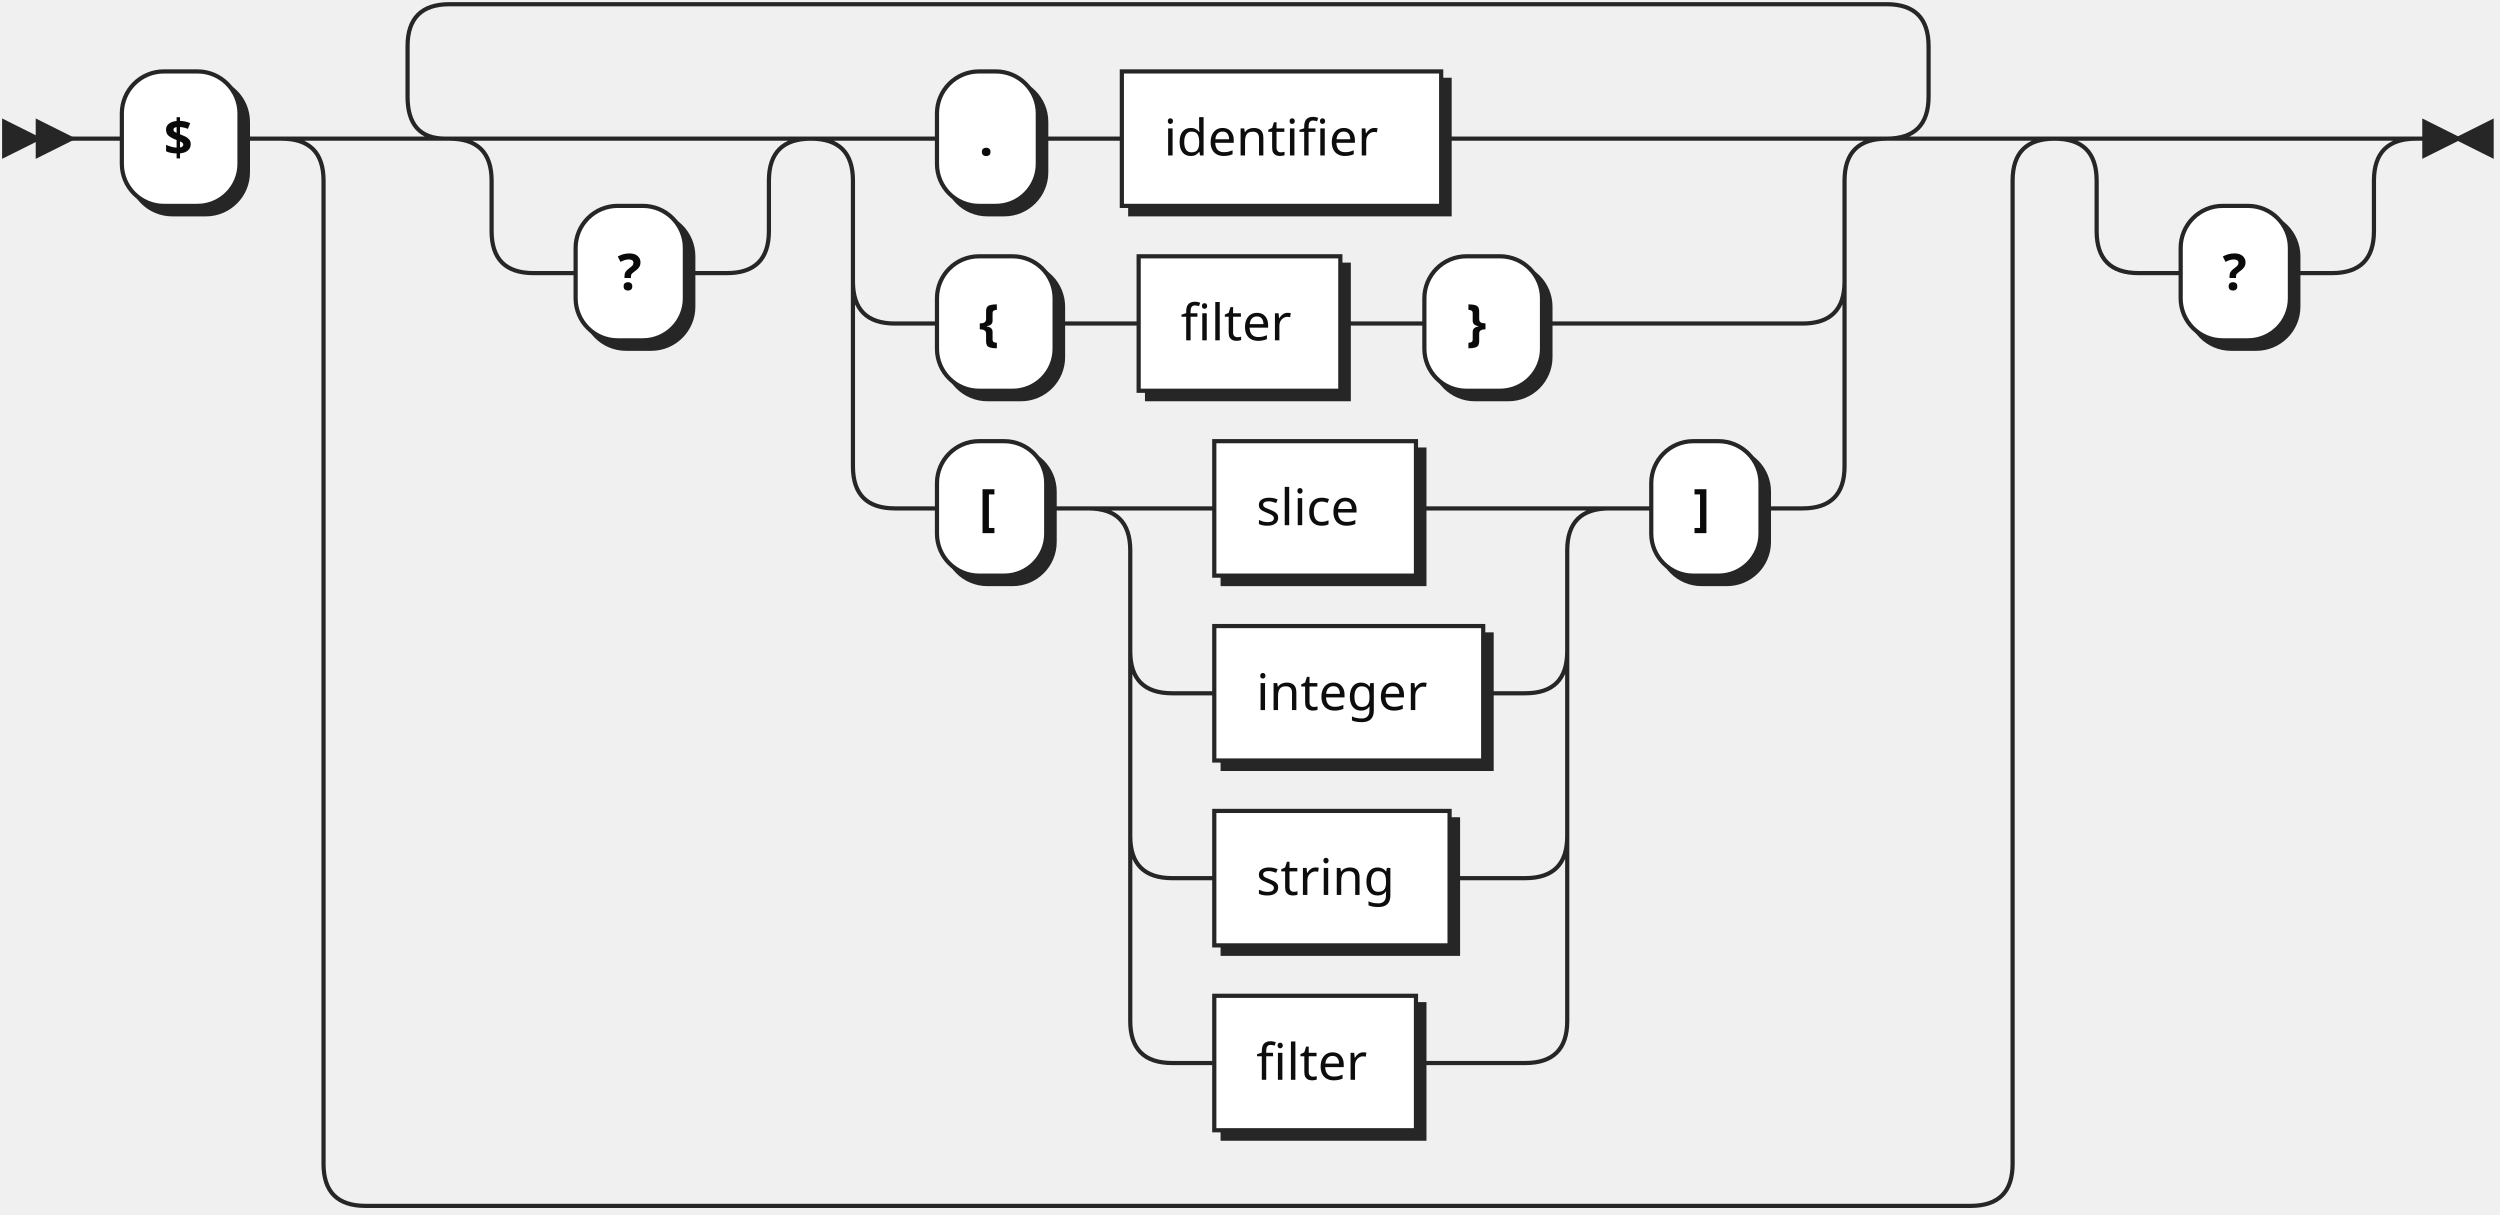
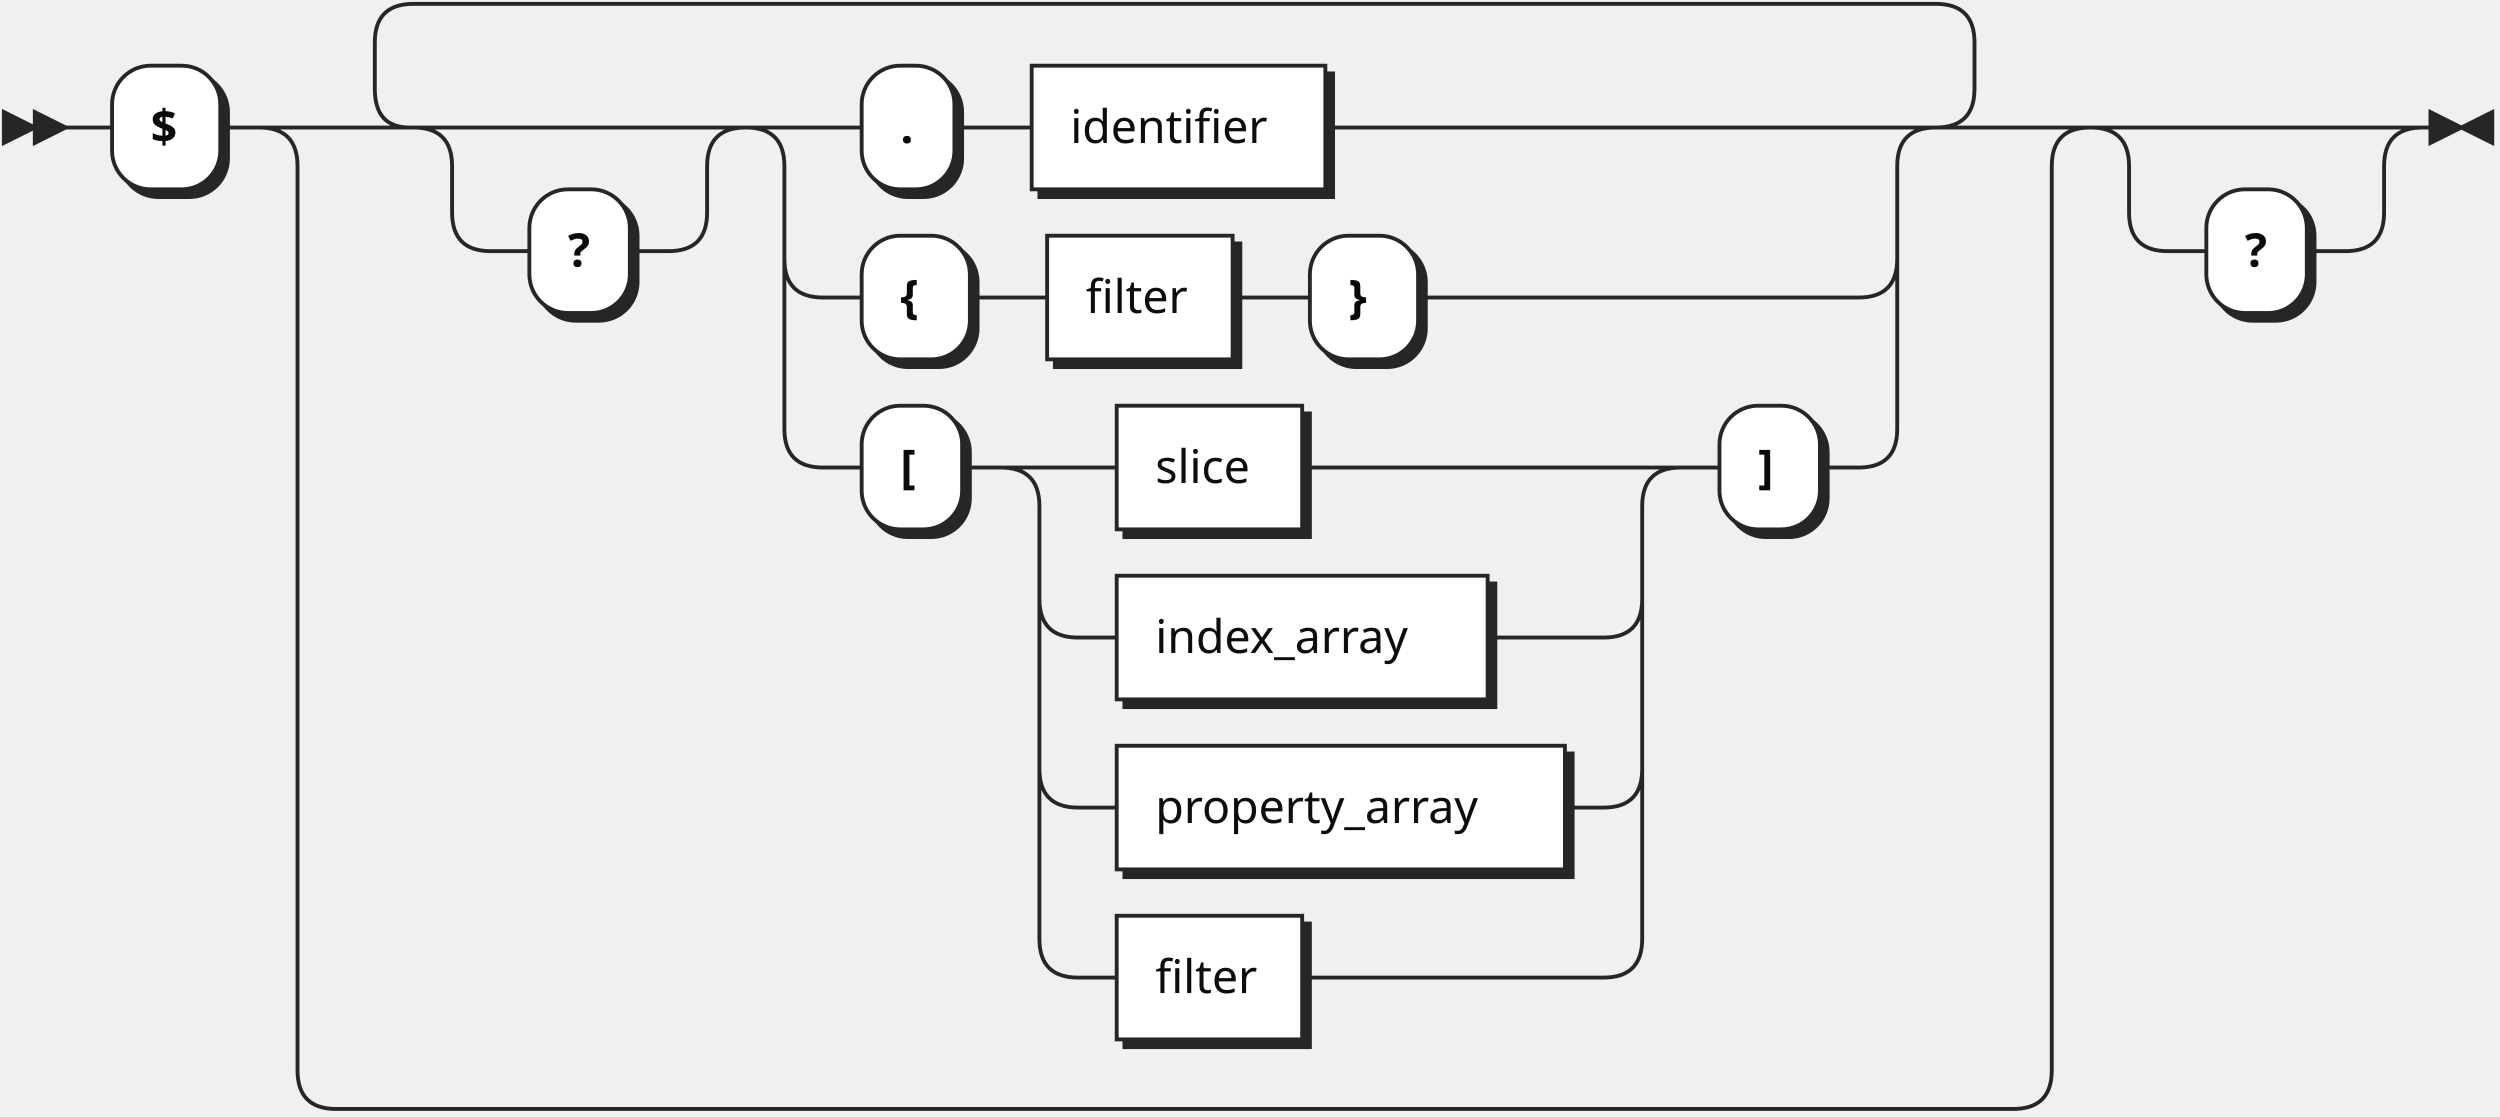
- <svg xmlns="http://www.w3.org/2000/svg" xmlns:xlink="http://www.w3.org/1999/xlink" width="595" height="289">
+ <svg xmlns="http://www.w3.org/2000/svg" xmlns:xlink="http://www.w3.org/1999/xlink" width="647" height="289">
  <defs>
    <style type="text/css">
    @namespace "http://www.w3.org/2000/svg";
    .line                 {fill: none; stroke: #262626; stroke-width: 1;}
    .bold-line            {stroke: #0A0A0A; shape-rendering: crispEdges; stroke-width: 2;}
    .thin-line            {stroke: #0F0F0F; shape-rendering: crispEdges}
    .filled               {fill: #262626; stroke: none;}
    text.terminal         {font-family: Verdana, Sans-serif;
                            font-size: 12px;
                            fill: #0A0A0A;
                            font-weight: bold;
                          }
    text.nonterminal      {font-family: Verdana, Sans-serif;
                            font-size: 12px;
                            fill: #0D0D0D;
                            font-weight: normal;
                          }
    text.regexp           {font-family: Verdana, Sans-serif;
                            font-size: 12px;
                            fill: #0F0F0F;
                            font-weight: normal;
                          }
    rect, circle, polygon {fill: #262626; stroke: #262626;}
-     rect.terminal         {fill: #ffffff; stroke: #262626; stroke-width: 1;}
+     rect.terminal         {fill: #FFFFFF; stroke: #262626; stroke-width: 1;}
    rect.nonterminal      {fill: #FFFFFF; stroke: #262626; stroke-width: 1;}
    rect.text             {fill: none; stroke: none;}
    polygon.regexp        {fill: #FFFFFF; stroke: #262626; stroke-width: 1;}
  </style>
  </defs>
  <polygon points="9 33 1 29 1 37" />
  <polygon points="17 33 9 29 9 37" />
  <rect x="31" y="19" width="28" height="32" rx="10" />
  <rect x="29" y="17" width="28" height="32" class="terminal" rx="10" />
  <text class="terminal" x="39" y="37">$</text>
  <rect x="139" y="51" width="26" height="32" rx="10" />
  <rect x="137" y="49" width="26" height="32" class="terminal" rx="10" />
  <text class="terminal" x="147" y="69">?</text>
  <rect x="225" y="19" width="24" height="32" rx="10" />
  <rect x="223" y="17" width="24" height="32" class="terminal" rx="10" />
  <text class="terminal" x="233" y="37">.</text>
  <a xlink:href="#identifier" xlink:title="identifier">
    <rect x="269" y="19" width="76" height="32" />
    <rect x="267" y="17" width="76" height="32" class="nonterminal" />
    <text class="nonterminal" x="277" y="37">identifier</text>
  </a>
  <rect x="225" y="63" width="28" height="32" rx="10" />
  <rect x="223" y="61" width="28" height="32" class="terminal" rx="10" />
  <text class="terminal" x="233" y="81">{</text>
  <a xlink:href="#filter" xlink:title="filter">
    <rect x="273" y="63" width="48" height="32" />
    <rect x="271" y="61" width="48" height="32" class="nonterminal" />
    <text class="nonterminal" x="281" y="81">filter</text>
  </a>
  <rect x="341" y="63" width="28" height="32" rx="10" />
  <rect x="339" y="61" width="28" height="32" class="terminal" rx="10" />
  <text class="terminal" x="349" y="81">}</text>
  <rect x="225" y="107" width="26" height="32" rx="10" />
  <rect x="223" y="105" width="26" height="32" class="terminal" rx="10" />
  <text class="terminal" x="233" y="125">[</text>
  <a xlink:href="#slice" xlink:title="slice">
    <rect x="291" y="107" width="48" height="32" />
    <rect x="289" y="105" width="48" height="32" class="nonterminal" />
    <text class="nonterminal" x="299" y="125">slice</text>
  </a>
-   <a xlink:href="#integer" xlink:title="integer">
-     <rect x="291" y="151" width="64" height="32" />
-     <rect x="289" y="149" width="64" height="32" class="nonterminal" />
-     <text class="nonterminal" x="299" y="169">integer</text>
+   <a xlink:href="#index_array" xlink:title="index_array">
+     <rect x="291" y="151" width="96" height="32" />
+     <rect x="289" y="149" width="96" height="32" class="nonterminal" />
+     <text class="nonterminal" x="299" y="169">index_array</text>
  </a>
-   <a xlink:href="#string" xlink:title="string">
-     <rect x="291" y="195" width="56" height="32" />
-     <rect x="289" y="193" width="56" height="32" class="nonterminal" />
-     <text class="nonterminal" x="299" y="213">string</text>
+   <a xlink:href="#property_array" xlink:title="property_array">
+     <rect x="291" y="195" width="116" height="32" />
+     <rect x="289" y="193" width="116" height="32" class="nonterminal" />
+     <text class="nonterminal" x="299" y="213">property_array</text>
  </a>
  <a xlink:href="#filter" xlink:title="filter">
    <rect x="291" y="239" width="48" height="32" />
    <rect x="289" y="237" width="48" height="32" class="nonterminal" />
    <text class="nonterminal" x="299" y="257">filter</text>
  </a>
-   <rect x="395" y="107" width="26" height="32" rx="10" />
-   <rect x="393" y="105" width="26" height="32" class="terminal" rx="10" />
-   <text class="terminal" x="403" y="125">]</text>
-   <rect x="521" y="51" width="26" height="32" rx="10" />
-   <rect x="519" y="49" width="26" height="32" class="terminal" rx="10" />
-   <text class="terminal" x="529" y="69">?</text>
-   <path class="line" d="m17 33 h2 m0 0 h10 m28 0 h10 m60 0 h10 m0 0 h36 m-66 0 h20 m46 0 h20 m-86 0 q10 0 10 10 m66 0 q0 -10 10 -10 m-76 10 v12 m66 0 v-12 m-66 12 q0 10 10 10 m46 0 q10 0 10 -10 m-56 10 h10 m26 0 h10 m40 -32 h10 m24 0 h10 m0 0 h10 m76 0 h10 m0 0 h76 m-236 0 h20 m216 0 h20 m-256 0 q10 0 10 10 m236 0 q0 -10 10 -10 m-246 10 v24 m236 0 v-24 m-236 24 q0 10 10 10 m216 0 q10 0 10 -10 m-226 10 h10 m28 0 h10 m0 0 h10 m48 0 h10 m0 0 h10 m28 0 h10 m0 0 h52 m-226 -10 v20 m236 0 v-20 m-236 20 v24 m236 0 v-24 m-236 24 q0 10 10 10 m216 0 q10 0 10 -10 m-226 10 h10 m26 0 h10 m20 0 h10 m48 0 h10 m0 0 h16 m-104 0 h20 m84 0 h20 m-124 0 q10 0 10 10 m104 0 q0 -10 10 -10 m-114 10 v24 m104 0 v-24 m-104 24 q0 10 10 10 m84 0 q10 0 10 -10 m-94 10 h10 m64 0 h10 m-94 -10 v20 m104 0 v-20 m-104 20 v24 m104 0 v-24 m-104 24 q0 10 10 10 m84 0 q10 0 10 -10 m-94 10 h10 m56 0 h10 m0 0 h8 m-94 -10 v20 m104 0 v-20 m-104 20 v24 m104 0 v-24 m-104 24 q0 10 10 10 m84 0 q10 0 10 -10 m-94 10 h10 m48 0 h10 m0 0 h16 m20 -132 h10 m26 0 h10 m-342 -88 l20 0 m-1 0 q-9 0 -9 -10 l0 -12 q0 -10 10 -10 m342 32 l20 0 m-20 0 q10 0 10 -10 l0 -12 q0 -10 -10 -10 m-342 0 h10 m0 0 h332 m-382 32 h20 m382 0 h20 m-422 0 q10 0 10 10 m402 0 q0 -10 10 -10 m-412 10 v234 m402 0 v-234 m-402 234 q0 10 10 10 m382 0 q10 0 10 -10 m-392 10 h10 m0 0 h372 m40 -254 h10 m0 0 h36 m-66 0 h20 m46 0 h20 m-86 0 q10 0 10 10 m66 0 q0 -10 10 -10 m-76 10 v12 m66 0 v-12 m-66 12 q0 10 10 10 m46 0 q10 0 10 -10 m-56 10 h10 m26 0 h10 m23 -32 h-3" />
-   <polygon points="585 33 593 29 593 37" />
-   <polygon points="585 33 577 29 577 37" />
+   <rect x="447" y="107" width="26" height="32" rx="10" />
+   <rect x="445" y="105" width="26" height="32" class="terminal" rx="10" />
+   <text class="terminal" x="455" y="125">]</text>
+   <rect x="573" y="51" width="26" height="32" rx="10" />
+   <rect x="571" y="49" width="26" height="32" class="terminal" rx="10" />
+   <text class="terminal" x="581" y="69">?</text>
+   <path class="line" d="m17 33 h2 m0 0 h10 m28 0 h10 m60 0 h10 m0 0 h36 m-66 0 h20 m46 0 h20 m-86 0 q10 0 10 10 m66 0 q0 -10 10 -10 m-76 10 v12 m66 0 v-12 m-66 12 q0 10 10 10 m46 0 q10 0 10 -10 m-56 10 h10 m26 0 h10 m40 -32 h10 m24 0 h10 m0 0 h10 m76 0 h10 m0 0 h128 m-288 0 h20 m268 0 h20 m-308 0 q10 0 10 10 m288 0 q0 -10 10 -10 m-298 10 v24 m288 0 v-24 m-288 24 q0 10 10 10 m268 0 q10 0 10 -10 m-278 10 h10 m28 0 h10 m0 0 h10 m48 0 h10 m0 0 h10 m28 0 h10 m0 0 h104 m-278 -10 v20 m288 0 v-20 m-288 20 v24 m288 0 v-24 m-288 24 q0 10 10 10 m268 0 q10 0 10 -10 m-278 10 h10 m26 0 h10 m20 0 h10 m48 0 h10 m0 0 h68 m-156 0 h20 m136 0 h20 m-176 0 q10 0 10 10 m156 0 q0 -10 10 -10 m-166 10 v24 m156 0 v-24 m-156 24 q0 10 10 10 m136 0 q10 0 10 -10 m-146 10 h10 m96 0 h10 m0 0 h20 m-146 -10 v20 m156 0 v-20 m-156 20 v24 m156 0 v-24 m-156 24 q0 10 10 10 m136 0 q10 0 10 -10 m-146 10 h10 m116 0 h10 m-146 -10 v20 m156 0 v-20 m-156 20 v24 m156 0 v-24 m-156 24 q0 10 10 10 m136 0 q10 0 10 -10 m-146 10 h10 m48 0 h10 m0 0 h68 m20 -132 h10 m26 0 h10 m-394 -88 l20 0 m-1 0 q-9 0 -9 -10 l0 -12 q0 -10 10 -10 m394 32 l20 0 m-20 0 q10 0 10 -10 l0 -12 q0 -10 -10 -10 m-394 0 h10 m0 0 h384 m-434 32 h20 m434 0 h20 m-474 0 q10 0 10 10 m454 0 q0 -10 10 -10 m-464 10 v234 m454 0 v-234 m-454 234 q0 10 10 10 m434 0 q10 0 10 -10 m-444 10 h10 m0 0 h424 m40 -254 h10 m0 0 h36 m-66 0 h20 m46 0 h20 m-86 0 q10 0 10 10 m66 0 q0 -10 10 -10 m-76 10 v12 m66 0 v-12 m-66 12 q0 10 10 10 m46 0 q10 0 10 -10 m-56 10 h10 m26 0 h10 m23 -32 h-3" />
+   <polygon points="637 33 645 29 645 37" />
+   <polygon points="637 33 629 29 629 37" />
</svg>
